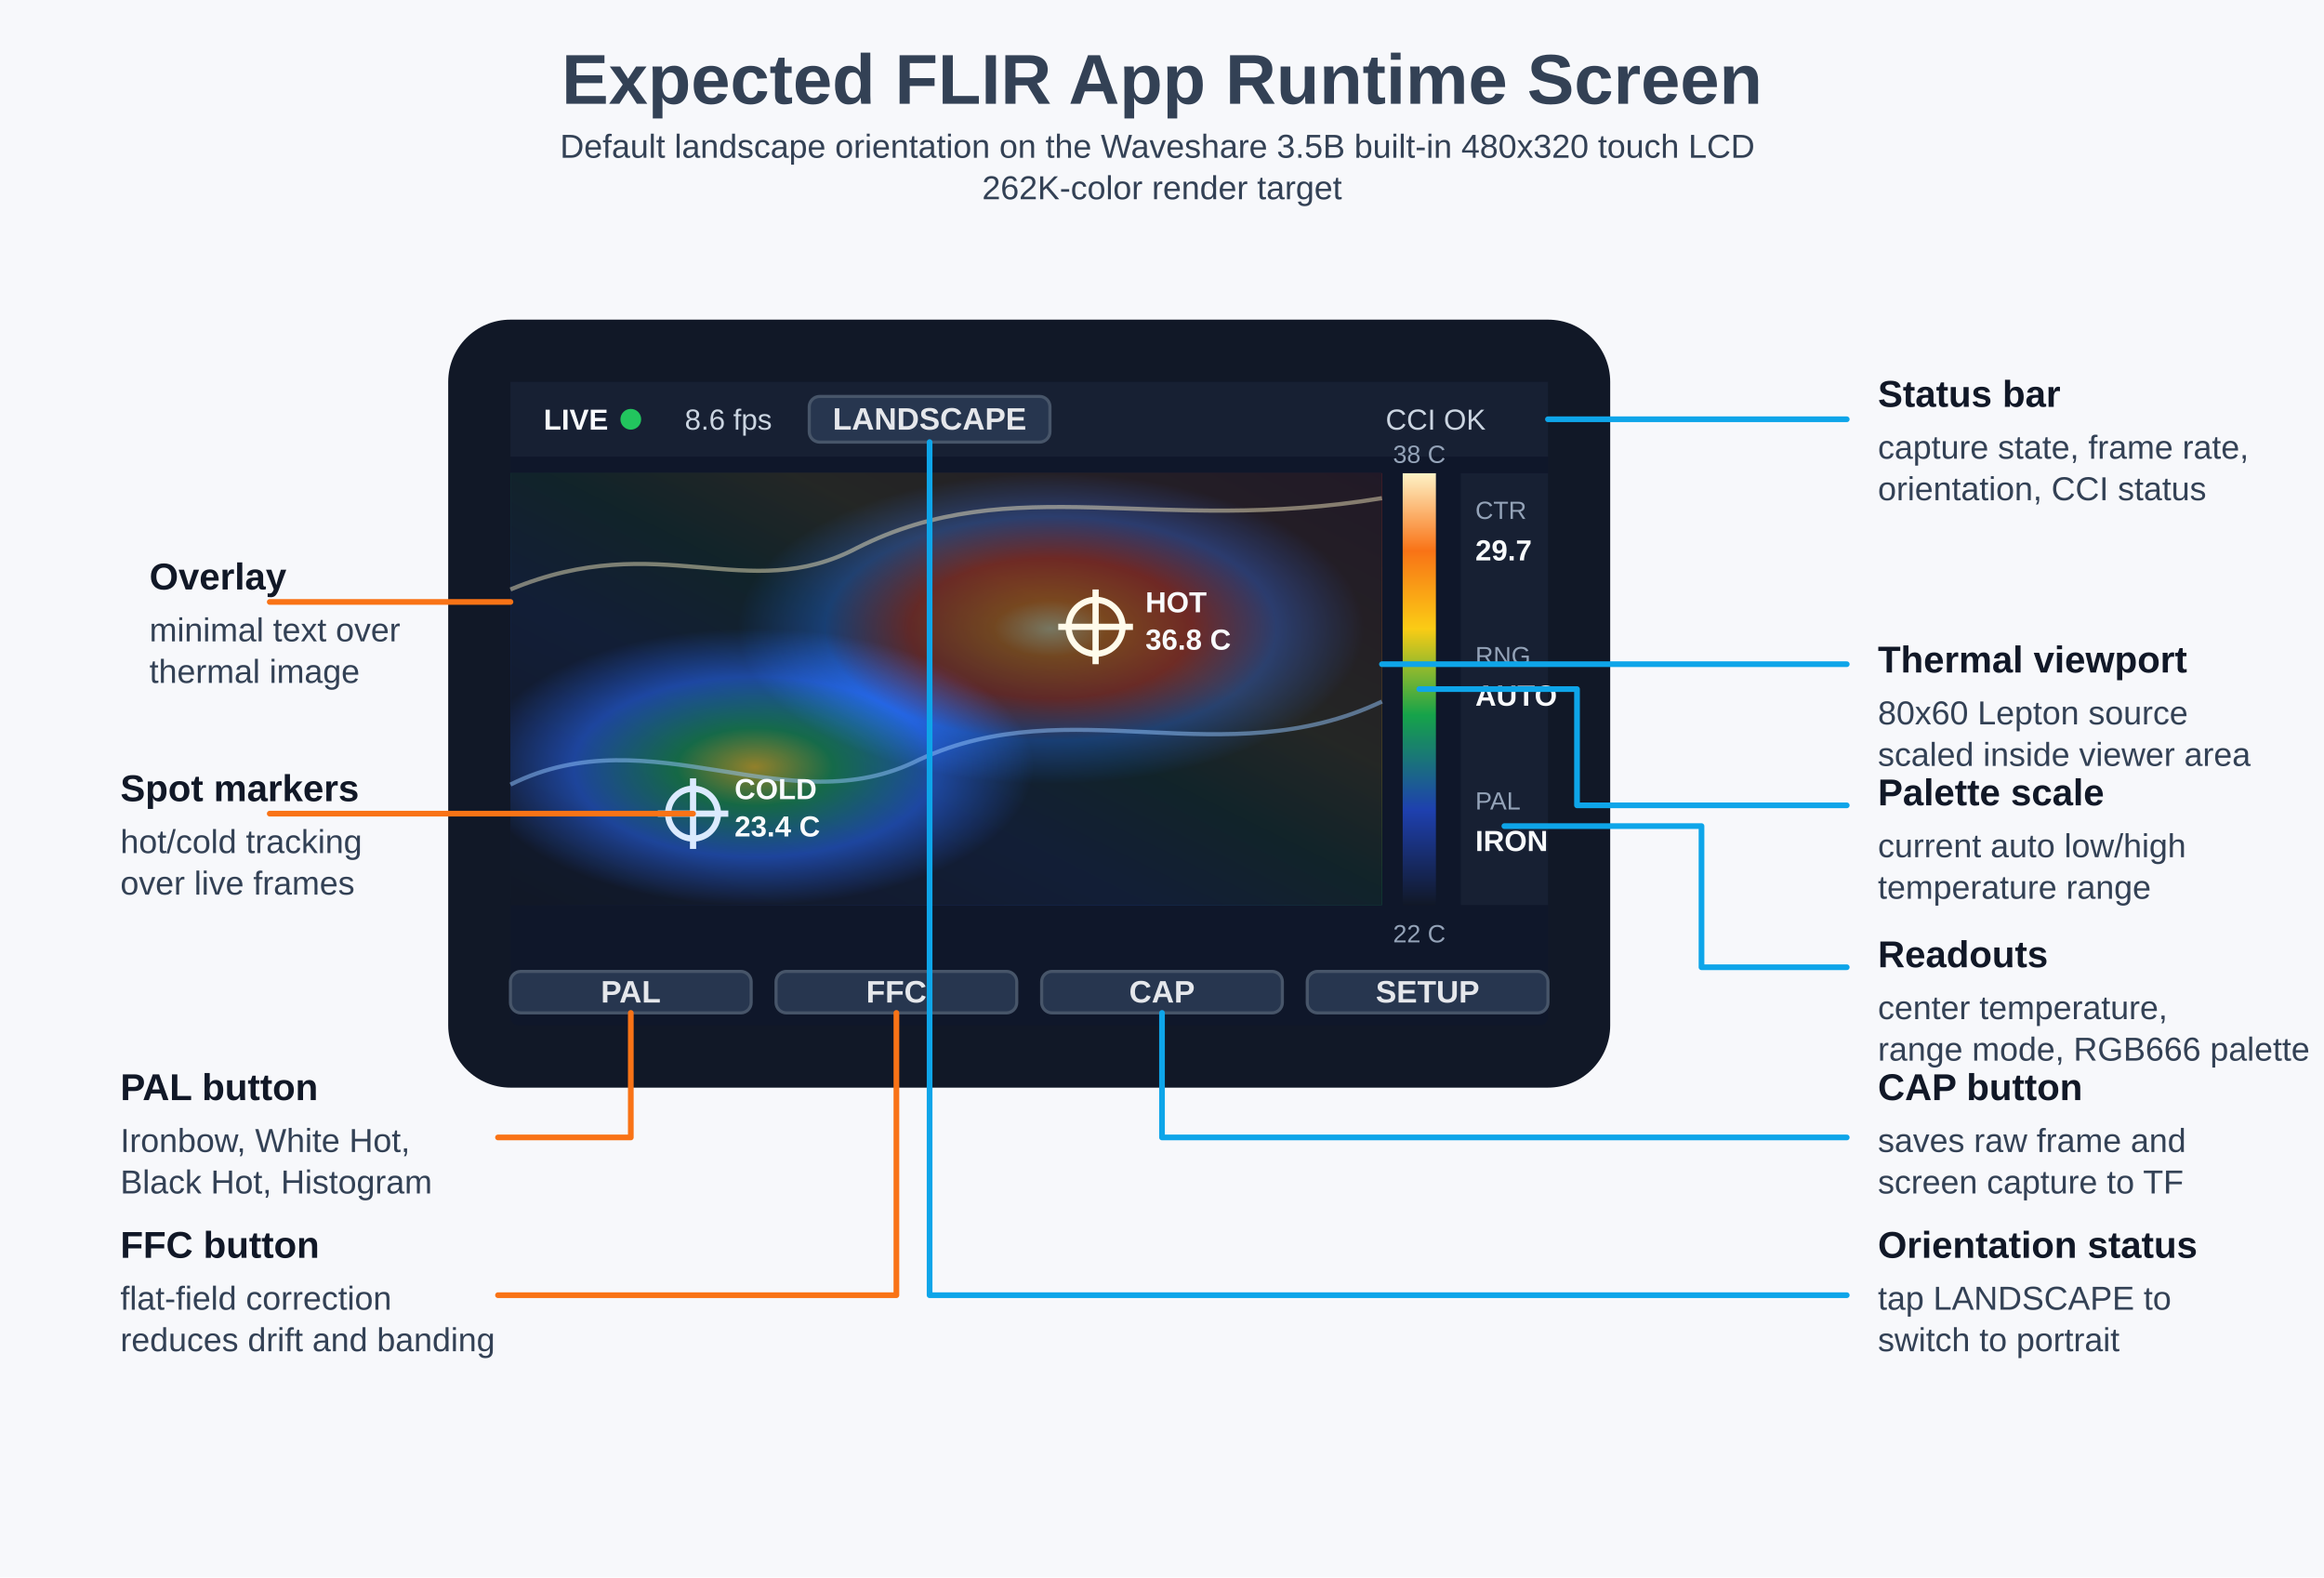
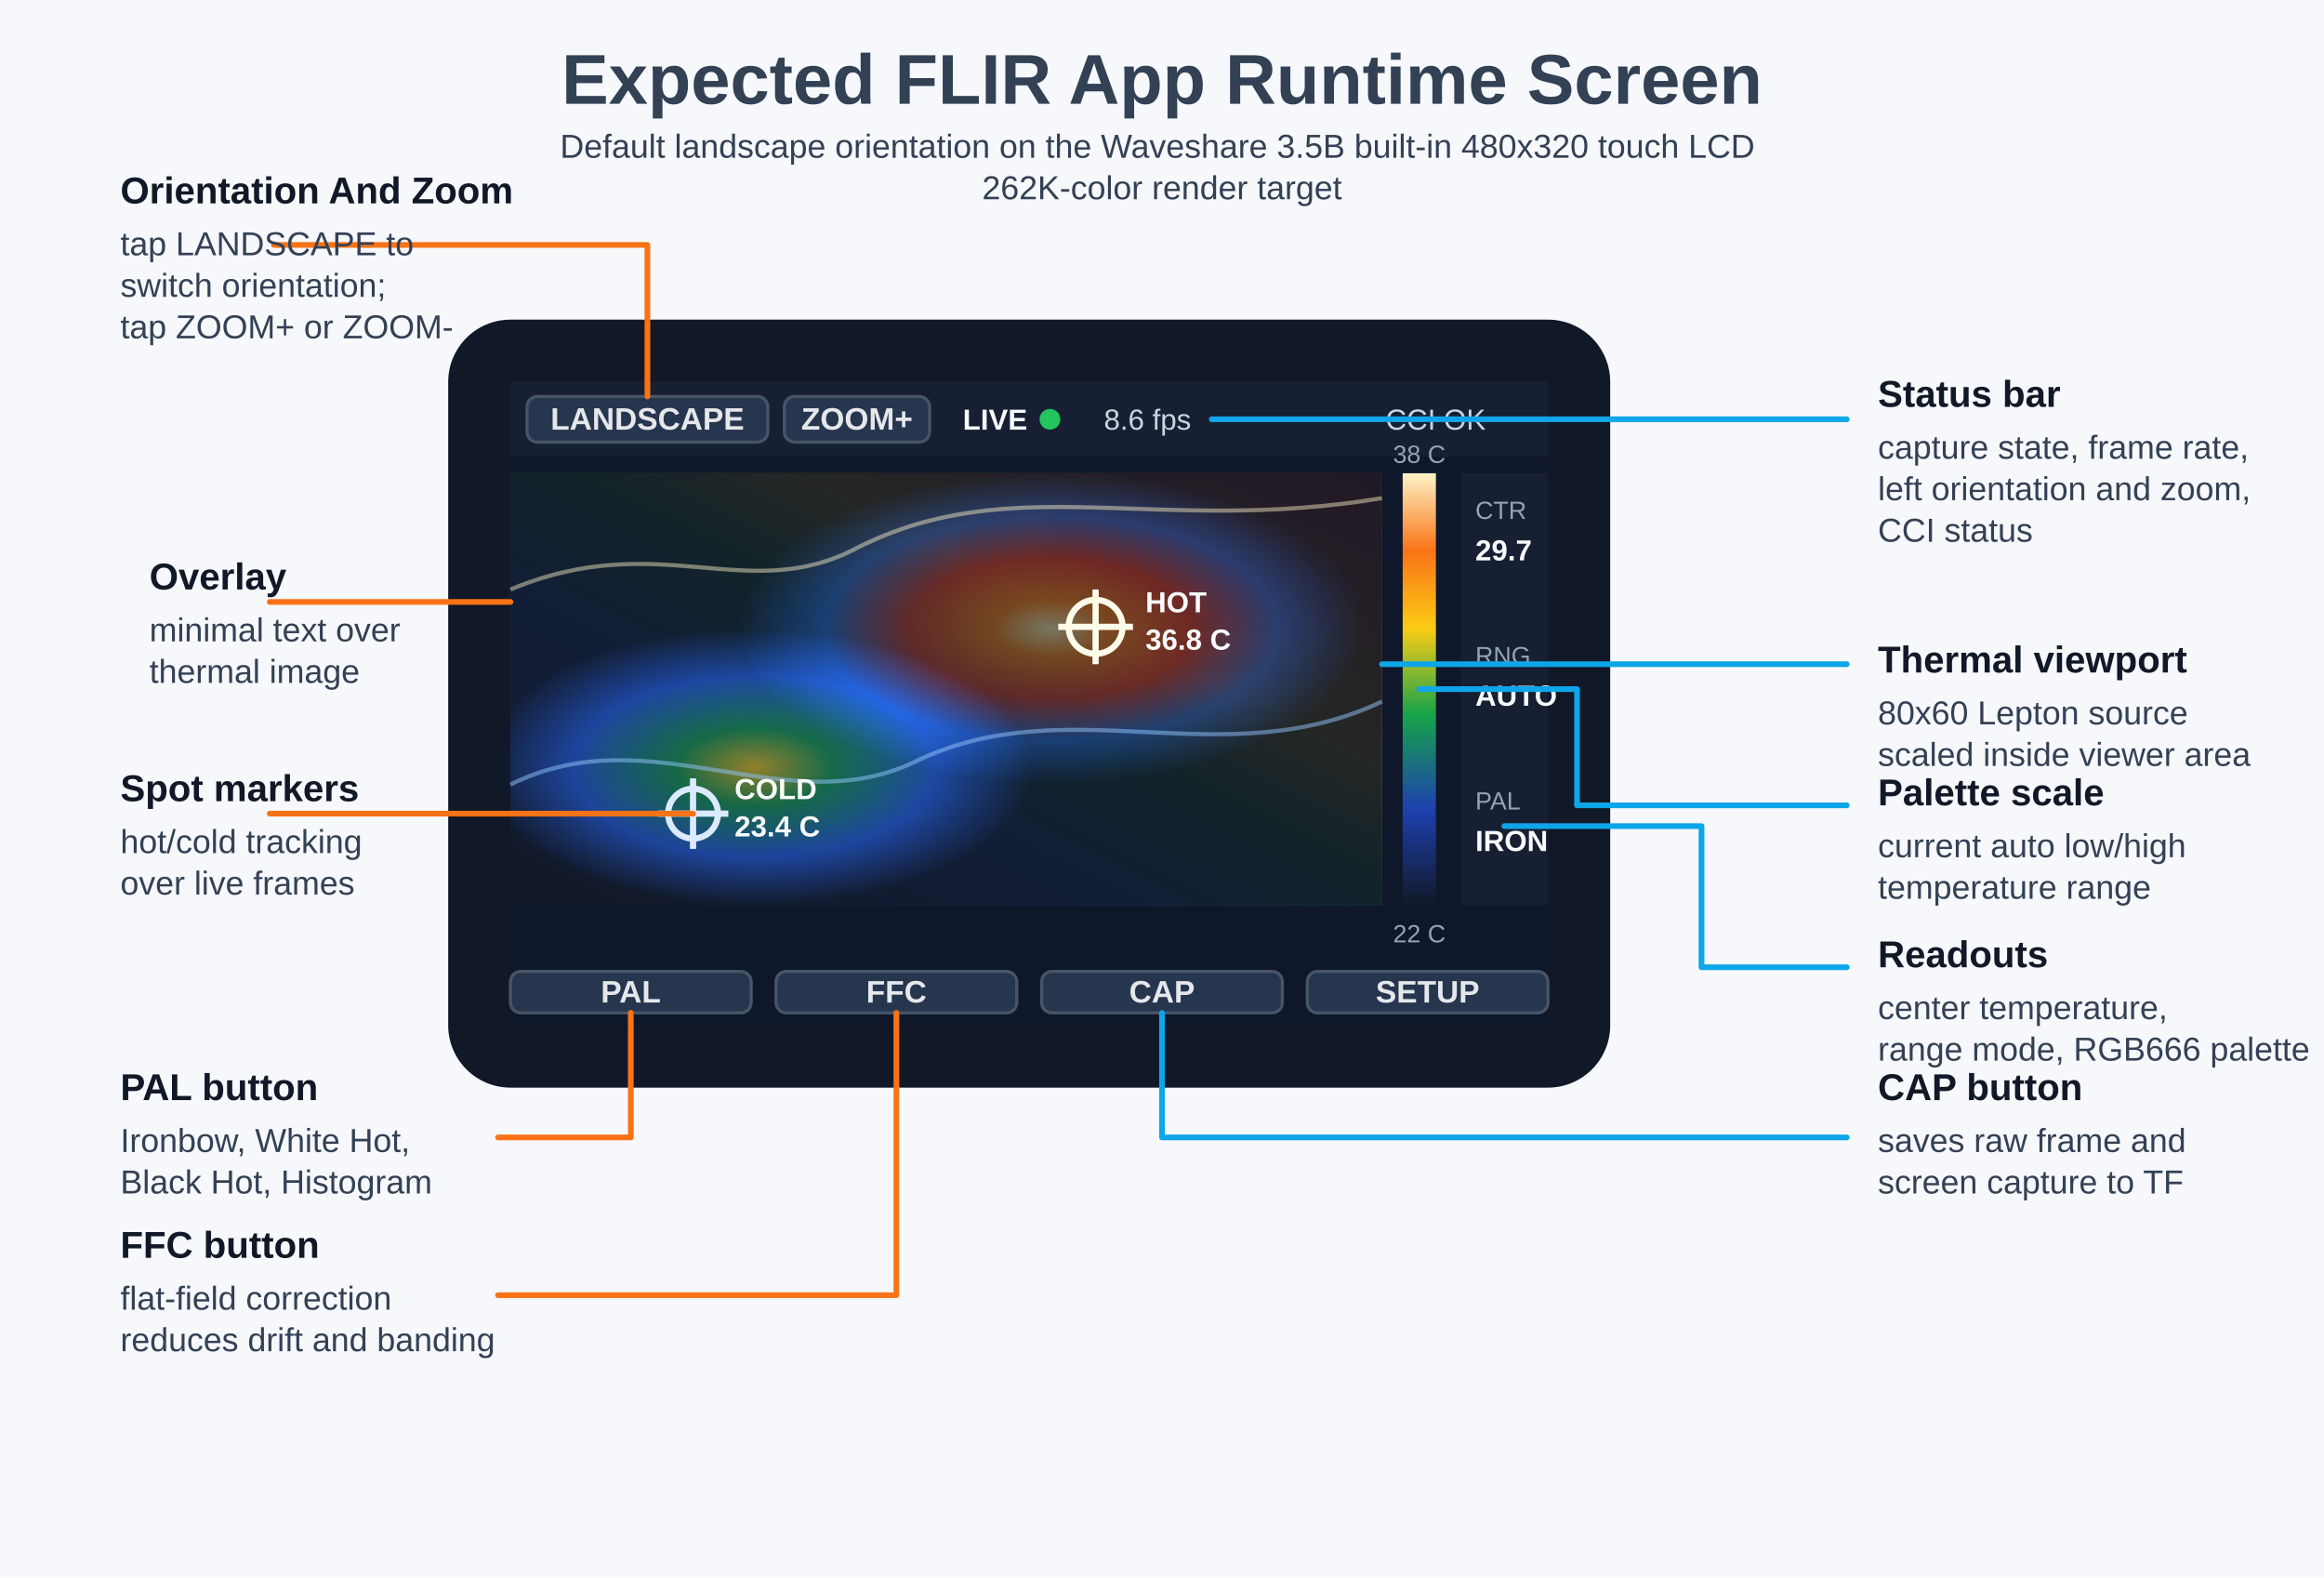
<svg xmlns="http://www.w3.org/2000/svg" width="1120" height="760" viewBox="0 0 1120 760" role="img" aria-labelledby="title desc">
  <defs>
    <style>
      .page { fill: #f7f8fb; }
      .device { fill: #111827; }
      .screen { fill: #0f172a; }
      .panel { fill: #172033; }
      .small { font: 14px Arial, sans-serif; fill: #cbd5e1; }
      .tiny { font: 12px Arial, sans-serif; fill: #94a3b8; }
      .title { font: 700 34px Arial, sans-serif; fill: #334155; }
      .label { font: 700 14px Arial, sans-serif; fill: #f8fafc; }
      .button { fill: #27364f; stroke: #475569; stroke-width: 1.5; }
      .buttonText { font: 700 15px Arial, sans-serif; fill: #e5e7eb; }
      .line { fill: none; stroke: #0ea5e9; stroke-width: 2.75; stroke-linecap: round; stroke-linejoin: round; }
      .line-left { fill: none; stroke: #f97316; stroke-width: 2.75; stroke-linecap: round; stroke-linejoin: round; }
      .callout { font: 16px Arial, sans-serif; fill: #334155; }
      .calloutTitle { font: 700 18px Arial, sans-serif; fill: #111827; }
      .hot { stroke: #fffbeb; stroke-width: 3; fill: none; }
      .cold { stroke: #dbeafe; stroke-width: 3; fill: none; }
    </style>
    <linearGradient id="thermal" x1="0" y1="1" x2="1" y2="0">
      <stop offset="0" stop-color="#111827" />
      <stop offset="0.18" stop-color="#1e3a8a" />
      <stop offset="0.36" stop-color="#2563eb" />
      <stop offset="0.52" stop-color="#16a34a" />
      <stop offset="0.66" stop-color="#facc15" />
      <stop offset="0.82" stop-color="#f97316" />
      <stop offset="1" stop-color="#dc2626" />
    </linearGradient>
    <linearGradient id="palette" x1="0" y1="1" x2="0" y2="0">
      <stop offset="0" stop-color="#111827" />
      <stop offset="0.22" stop-color="#1e40af" />
      <stop offset="0.44" stop-color="#16a34a" />
      <stop offset="0.64" stop-color="#facc15" />
      <stop offset="0.82" stop-color="#f97316" />
      <stop offset="1" stop-color="#fef3c7" />
    </linearGradient>
    <radialGradient id="hotBlob" cx="0.62" cy="0.36" r="0.36">
      <stop offset="0" stop-color="#fef3c7" />
      <stop offset="0.18" stop-color="#f97316" />
      <stop offset="0.45" stop-color="#dc2626" />
      <stop offset="0.72" stop-color="#2563eb" />
      <stop offset="1" stop-color="#111827" />
    </radialGradient>
    <radialGradient id="warmBlob" cx="0.28" cy="0.68" r="0.32">
      <stop offset="0" stop-color="#facc15" />
      <stop offset="0.28" stop-color="#16a34a" />
      <stop offset="0.65" stop-color="#2563eb" />
      <stop offset="1" stop-color="#111827" />
    </radialGradient>
  </defs>
  <rect class="page" width="1120" height="760" />
  <text class="title" x="560" y="50" text-anchor="middle">Expected FLIR App Runtime Screen</text>
  <text class="callout" x="560" y="76" text-anchor="middle">
    <tspan x="560" dy="0">Default landscape orientation on the Waveshare 3.5B built-in 480x320 touch LCD</tspan>
    <tspan x="560" dy="20">262K-color render target</tspan>
  </text>
  <rect class="device" x="216" y="154" width="560" height="370" rx="30" />
  <rect class="screen" x="246" y="184" width="500" height="310" rx="4" />
  <rect class="panel" x="246" y="184" width="500" height="36" />
-   <text class="label" x="262" y="207">LIVE</text>
-   <circle cx="304" cy="202" r="5" fill="#22c55e" />
-   <text class="small" x="330" y="207">8.6 fps</text>
-   <rect class="button" x="390" y="191" width="116" height="22" rx="5" />
-   <text class="buttonText" x="448" y="207" text-anchor="middle">LANDSCAPE</text>
+   <rect class="button" x="254" y="191" width="116" height="22" rx="5" />
+   <text class="buttonText" x="312" y="207" text-anchor="middle">LANDSCAPE</text>
+   <rect class="button" x="378" y="191" width="70" height="22" rx="5" />
+   <text class="buttonText" x="413" y="207" text-anchor="middle">ZOOM+</text>
+   <text class="label" x="464" y="207">LIVE</text>
+   <circle cx="506" cy="202" r="5" fill="#22c55e" />
+   <text class="small" x="532" y="207">8.6 fps</text>
  <text class="small" x="716" y="207" text-anchor="end">CCI OK</text>
  <rect x="246" y="228" width="420" height="208" fill="url(#thermal)" />
  <rect x="246" y="228" width="420" height="208" fill="url(#hotBlob)" opacity="0.82" />
  <rect x="246" y="228" width="420" height="208" fill="url(#warmBlob)" opacity="0.55" />
  <path d="M246 284 C318 254 360 292 413 264 C488 226 558 258 666 240" fill="none" stroke="#fef3c7" stroke-width="2" opacity="0.45" />
  <path d="M246 378 C314 344 380 398 443 366 C516 332 590 374 666 338" fill="none" stroke="#93c5fd" stroke-width="2" opacity="0.5" />
  <circle class="hot" cx="528" cy="302" r="13" />
  <line class="hot" x1="528" y1="284" x2="528" y2="320" />
  <line class="hot" x1="510" y1="302" x2="546" y2="302" />
  <text class="label" x="552" y="295">
    <tspan x="552" dy="0">HOT</tspan>
    <tspan x="552" dy="18">36.8 C</tspan>
  </text>
  <circle class="cold" cx="334" cy="392" r="12" />
  <line class="cold" x1="334" y1="375" x2="334" y2="409" />
  <line class="cold" x1="317" y1="392" x2="351" y2="392" />
  <text class="label" x="354" y="385">
    <tspan x="354" dy="0">COLD</tspan>
    <tspan x="354" dy="18">23.4 C</tspan>
  </text>
  <rect x="676" y="228" width="16" height="208" fill="url(#palette)" />
  <text class="tiny" x="684" y="223" text-anchor="middle">38 C</text>
  <text class="tiny" x="684" y="454" text-anchor="middle">22 C</text>
  <rect class="panel" x="704" y="228" width="42" height="208" />
  <text class="tiny" x="711" y="250">
    <tspan x="711" dy="0">CTR</tspan>
    <tspan class="label" x="711" dy="20">29.7</tspan>
  </text>
  <text class="tiny" x="711" y="320">
    <tspan x="711" dy="0">RNG</tspan>
    <tspan class="label" x="711" dy="20">AUTO</tspan>
  </text>
  <text class="tiny" x="711" y="390">
    <tspan x="711" dy="0">PAL</tspan>
    <tspan class="label" x="711" dy="20">IRON</tspan>
  </text>
  <rect class="button" x="246" y="468" width="116" height="20" rx="5" />
  <text class="buttonText" x="304" y="483" text-anchor="middle">PAL</text>
  <rect class="button" x="374" y="468" width="116" height="20" rx="5" />
  <text class="buttonText" x="432" y="483" text-anchor="middle">FFC</text>
  <rect class="button" x="502" y="468" width="116" height="20" rx="5" />
  <text class="buttonText" x="560" y="483" text-anchor="middle">CAP</text>
  <rect class="button" x="630" y="468" width="116" height="20" rx="5" />
  <text class="buttonText" x="688" y="483" text-anchor="middle">SETUP</text>
-   <path class="line" d="M746 202 H890" />
+   <path class="line" d="M584 202 H890" />
  <text class="calloutTitle" x="905" y="196">Status bar</text>
  <text class="callout" x="905" y="221">
    <tspan x="905" dy="0">capture state, frame rate,</tspan>
-     <tspan x="905" dy="20">orientation, CCI status</tspan>
+     <tspan x="905" dy="20">left orientation and zoom,</tspan>
+     <tspan x="905" dy="20">CCI status</tspan>
  </text>
  <path class="line" d="M666 320 H890" />
  <text class="calloutTitle" x="905" y="324">Thermal viewport</text>
  <text class="callout" x="905" y="349">
    <tspan x="905" dy="0">80x60 Lepton source</tspan>
    <tspan x="905" dy="20">scaled inside viewer area</tspan>
  </text>
  <path class="line" d="M684 332 L760 332 L760 388 H890" />
  <text class="calloutTitle" x="905" y="388">Palette scale</text>
  <text class="callout" x="905" y="413">
    <tspan x="905" dy="0">current auto low/high</tspan>
    <tspan x="905" dy="20">temperature range</tspan>
  </text>
  <path class="line" d="M725 398 L820 398 L820 466 H890" />
  <text class="calloutTitle" x="905" y="466">Readouts</text>
  <text class="callout" x="905" y="491">
    <tspan x="905" dy="0">center temperature,</tspan>
    <tspan x="905" dy="20">range mode, RGB666 palette</tspan>
  </text>
  <path class="line-left" d="M334 392 H130" />
  <text class="calloutTitle" x="58" y="386">Spot markers</text>
  <text class="callout" x="58" y="411">
    <tspan x="58" dy="0">hot/cold tracking</tspan>
    <tspan x="58" dy="20">over live frames</tspan>
  </text>
  <path class="line-left" d="M304 488 V548 H240" />
  <text class="calloutTitle" x="58" y="530">PAL button</text>
  <text class="callout" x="58" y="555">
    <tspan x="58" dy="0">Ironbow, White Hot,</tspan>
    <tspan x="58" dy="20">Black Hot, Histogram</tspan>
  </text>
  <path class="line-left" d="M432 488 V624 H240" />
  <text class="calloutTitle" x="58" y="606">FFC button</text>
  <text class="callout" x="58" y="631">
    <tspan x="58" dy="0">flat-field correction</tspan>
    <tspan x="58" dy="20">reduces drift and banding</tspan>
  </text>
  <path class="line" d="M560 488 V548 H890" />
  <text class="calloutTitle" x="905" y="530">CAP button</text>
  <text class="callout" x="905" y="555">
    <tspan x="905" dy="0">saves raw frame and</tspan>
    <tspan x="905" dy="20">screen capture to TF</tspan>
  </text>
-   <path class="line" d="M448 213 V624 H890" />
-   <text class="calloutTitle" x="905" y="606">Orientation status</text>
-   <text class="callout" x="905" y="631">
-     <tspan x="905" dy="0">tap LANDSCAPE to</tspan>
-     <tspan x="905" dy="20">switch to portrait</tspan>
+   <path class="line-left" d="M312 191 V118 H132" />
+   <text class="calloutTitle" x="58" y="98">Orientation And Zoom</text>
+   <text class="callout" x="58" y="123">
+     <tspan x="58" dy="0">tap LANDSCAPE to</tspan>
+     <tspan x="58" dy="20">switch orientation;</tspan>
+     <tspan x="58" dy="20">tap ZOOM+ or ZOOM-</tspan>
  </text>
  <path class="line-left" d="M246 290 H130" />
  <text class="calloutTitle" x="72" y="284">Overlay</text>
  <text class="callout" x="72" y="309">
    <tspan x="72" dy="0">minimal text over</tspan>
    <tspan x="72" dy="20">thermal image</tspan>
  </text>
</svg>
